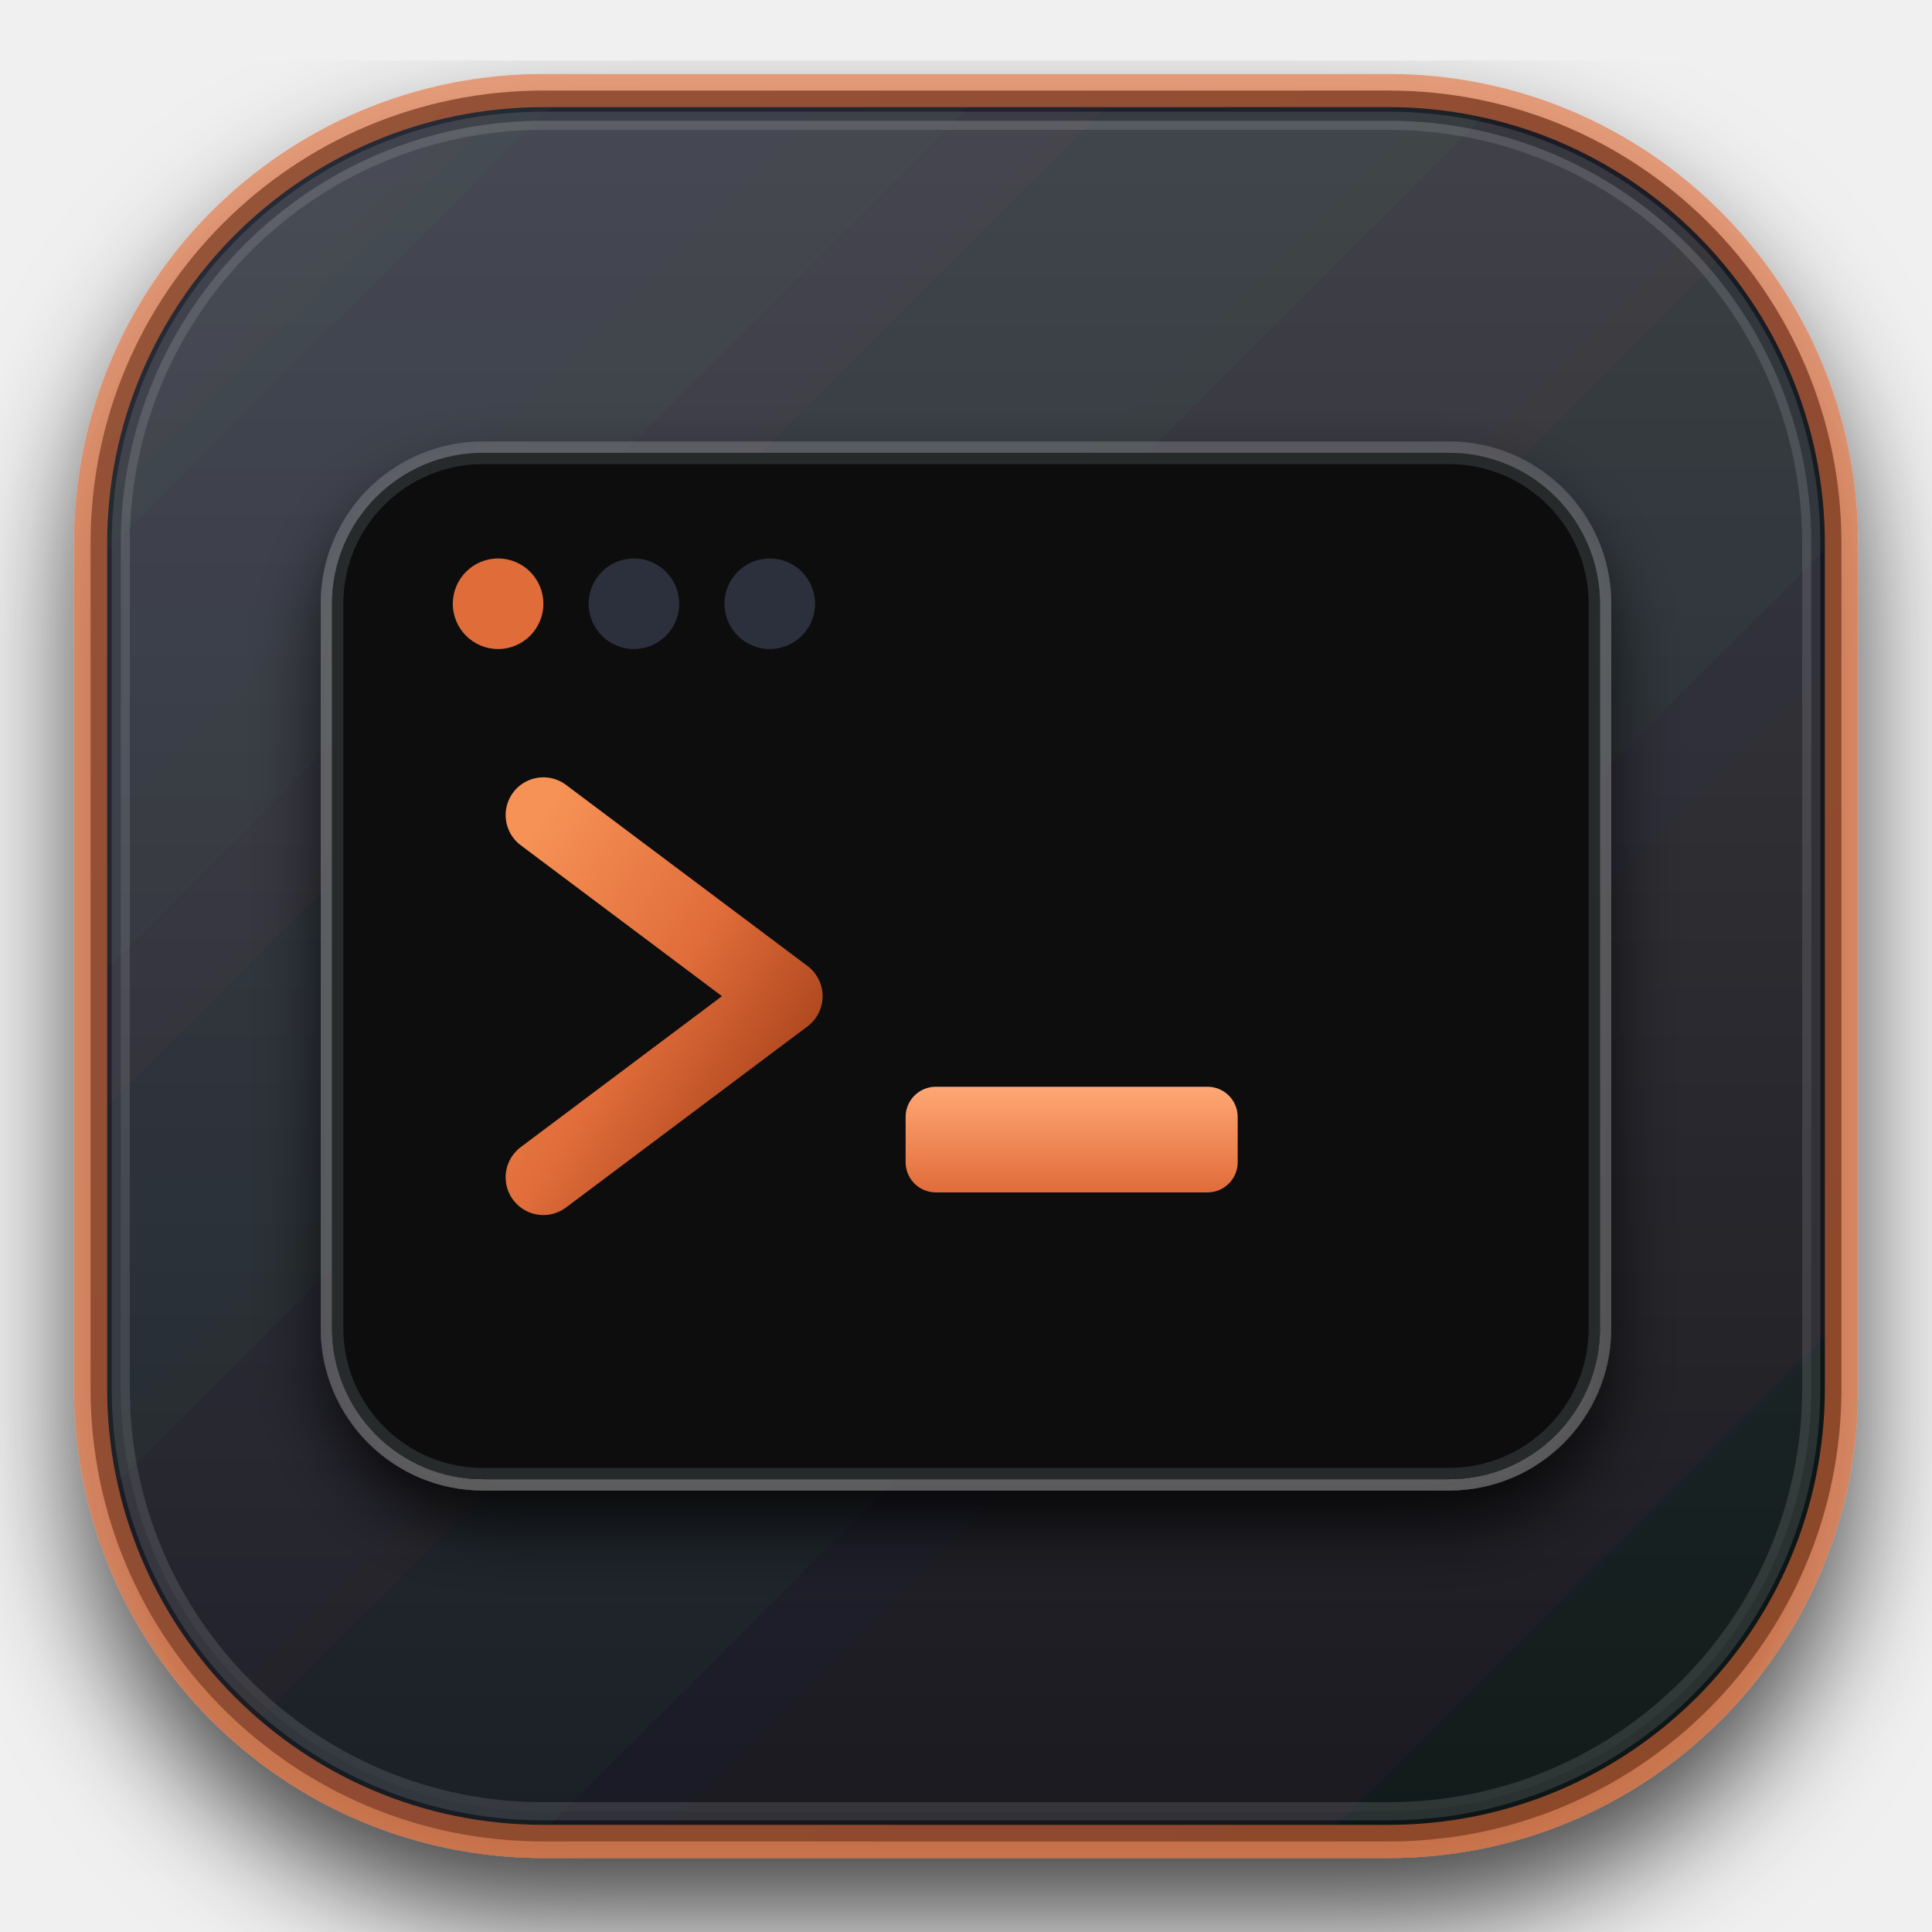
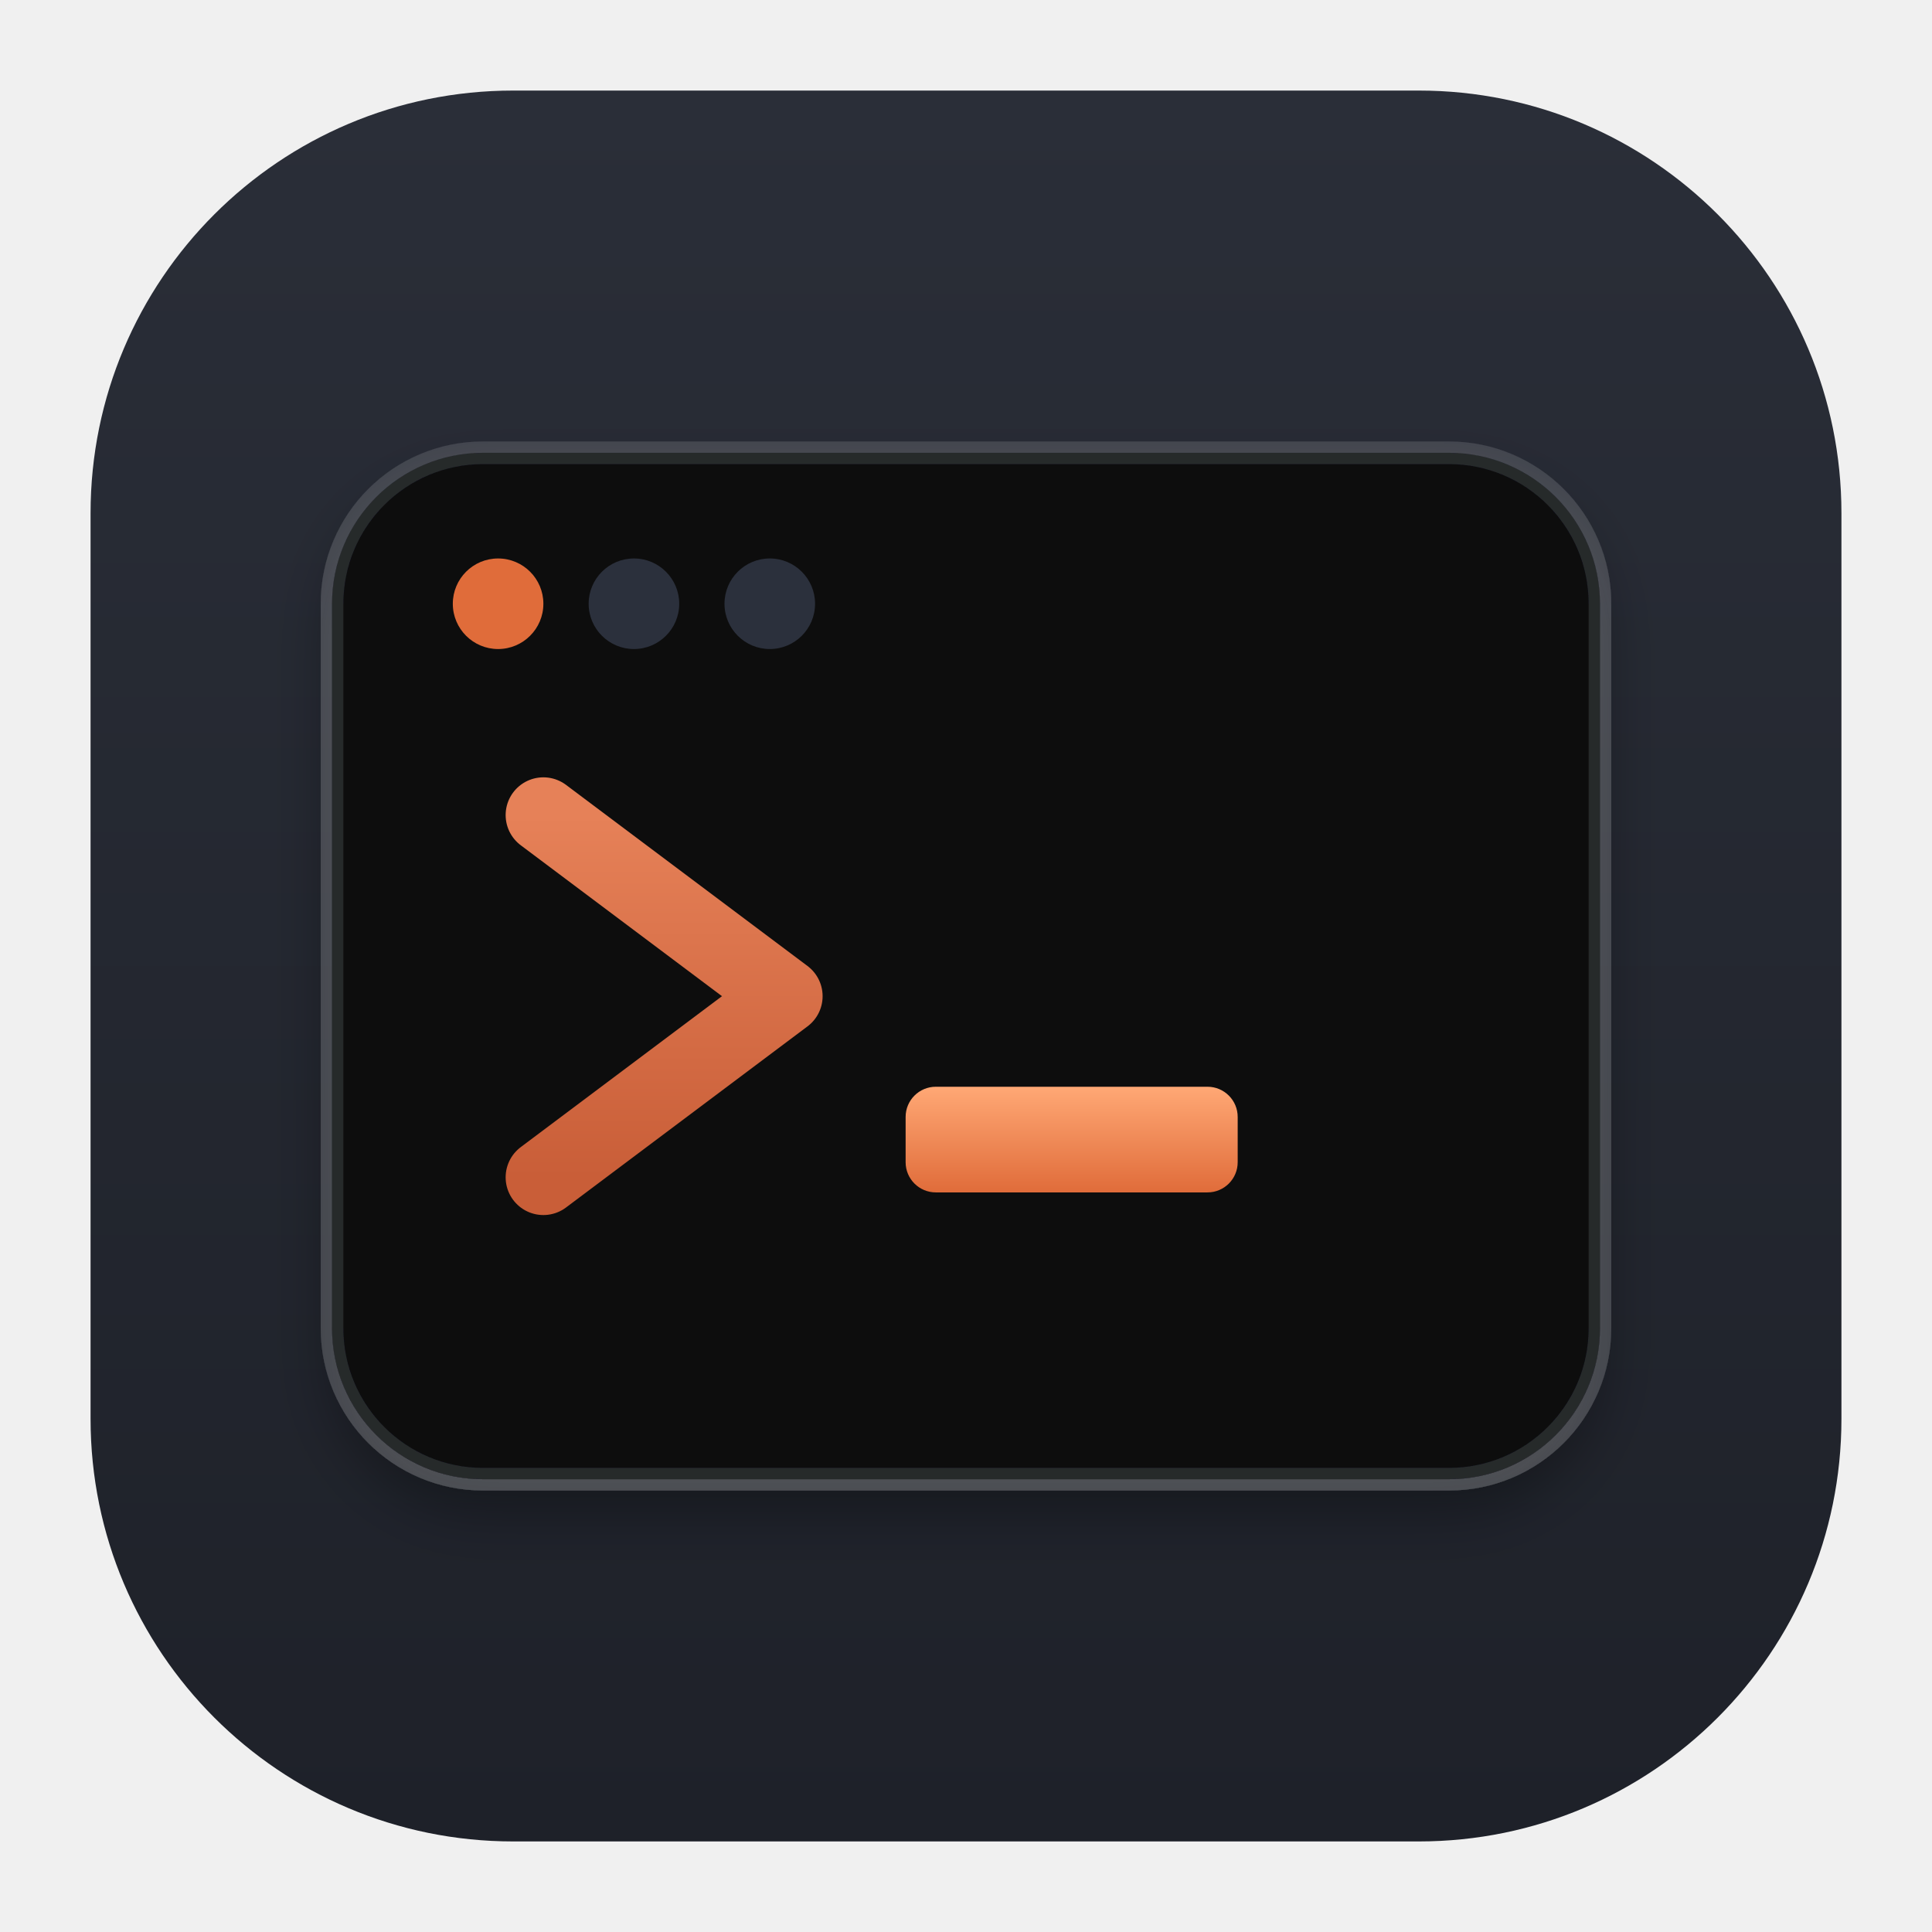
<svg xmlns="http://www.w3.org/2000/svg" viewBox="0 0 128 128">
  <defs>
-     <linearGradient id="steel_base" x1="0%" y1="0%" x2="100%" y2="100%">
-       <stop offset="0%" stop-color="#282D38" />
-       <stop offset="45%" stop-color="#1B1E26" />
-       <stop offset="100%" stop-color="#0E1015" />
+     <linearGradient id="steel_base" x1="0%" y1="0%" x2="0%" y2="100%">
+       <stop offset="0%" stop-color="#2A2E38" />
+       <stop offset="100%" stop-color="#1E2129" />
    </linearGradient>
-     <linearGradient id="copper" x1="0%" y1="0%" x2="100%" y2="100%">
-       <stop offset="0%" stop-color="#F69256" />
-       <stop offset="50%" stop-color="#E06C3A" />
-       <stop offset="100%" stop-color="#9C3A14" />
+     <linearGradient id="copper" x1="0%" y1="0%" x2="0%" y2="100%">
+       <stop offset="0%" stop-color="#E68158" />
+       <stop offset="100%" stop-color="#C95E38" />
    </linearGradient>
    <linearGradient id="copper_bright" x1="0%" y1="0%" x2="0%" y2="100%">
      <stop offset="0%" stop-color="#FFA875" />
      <stop offset="100%" stop-color="#E06C3A" />
    </linearGradient>
    <linearGradient id="inner_glow" x1="0%" y1="0%" x2="0%" y2="100%">
      <stop offset="0%" stop-color="#FFFFFF" stop-opacity="0.16" />
      <stop offset="100%" stop-color="#FFFFFF" stop-opacity="0.02" />
    </linearGradient>
    <filter id="shadow_deep" x="-15%" y="-15%" width="130%" height="130%">
      <feDropShadow dx="0" dy="4" stdDeviation="4" flood-color="#000000" flood-opacity="0.75" />
    </filter>
    <filter id="glyph_shadow" x="-15%" y="-15%" width="130%" height="130%">
-       <feDropShadow dx="0" dy="2.5" stdDeviation="2.5" flood-color="#000000" flood-opacity="0.9" />
+       <feDropShadow dx="0" dy="2" stdDeviation="2" flood-color="#000000" flood-opacity="0.35" />
    </filter>
  </defs>
-   <rect x="6" y="6" width="116" height="116" rx="30" ry="30" fill="url(#steel_base)" stroke="#E06C3A" stroke-width="2.2" stroke-opacity="0.60" filter="url(#shadow_deep)" />
-   <rect x="8" y="8" width="112" height="112" rx="28" ry="28" fill="url(#inner_glow)" stroke="#FFFFFF" stroke-opacity="0.12" stroke-width="1.2" />
+   <rect x="6" y="6" width="116" height="116" rx="28" ry="28" fill="url(#steel_base)" />
  <rect x="22" y="30" width="84" height="68" rx="10" fill="#0A0C10" stroke="#FFFFFF" stroke-opacity="0.12" stroke-width="1.5" filter="url(#glyph_shadow)" />
  <circle cx="33" cy="40" r="3" fill="#E06C3A" />
  <circle cx="42" cy="40" r="3" fill="#2B303C" />
  <circle cx="51" cy="40" r="3" fill="#2B303C" />
  <path d="M36 54 L52 66 L36 78" fill="none" stroke="url(#copper)" stroke-width="5" stroke-linecap="round" stroke-linejoin="round" />
  <rect x="60" y="72" width="22" height="7" rx="2" fill="url(#copper_bright)" />
</svg>
